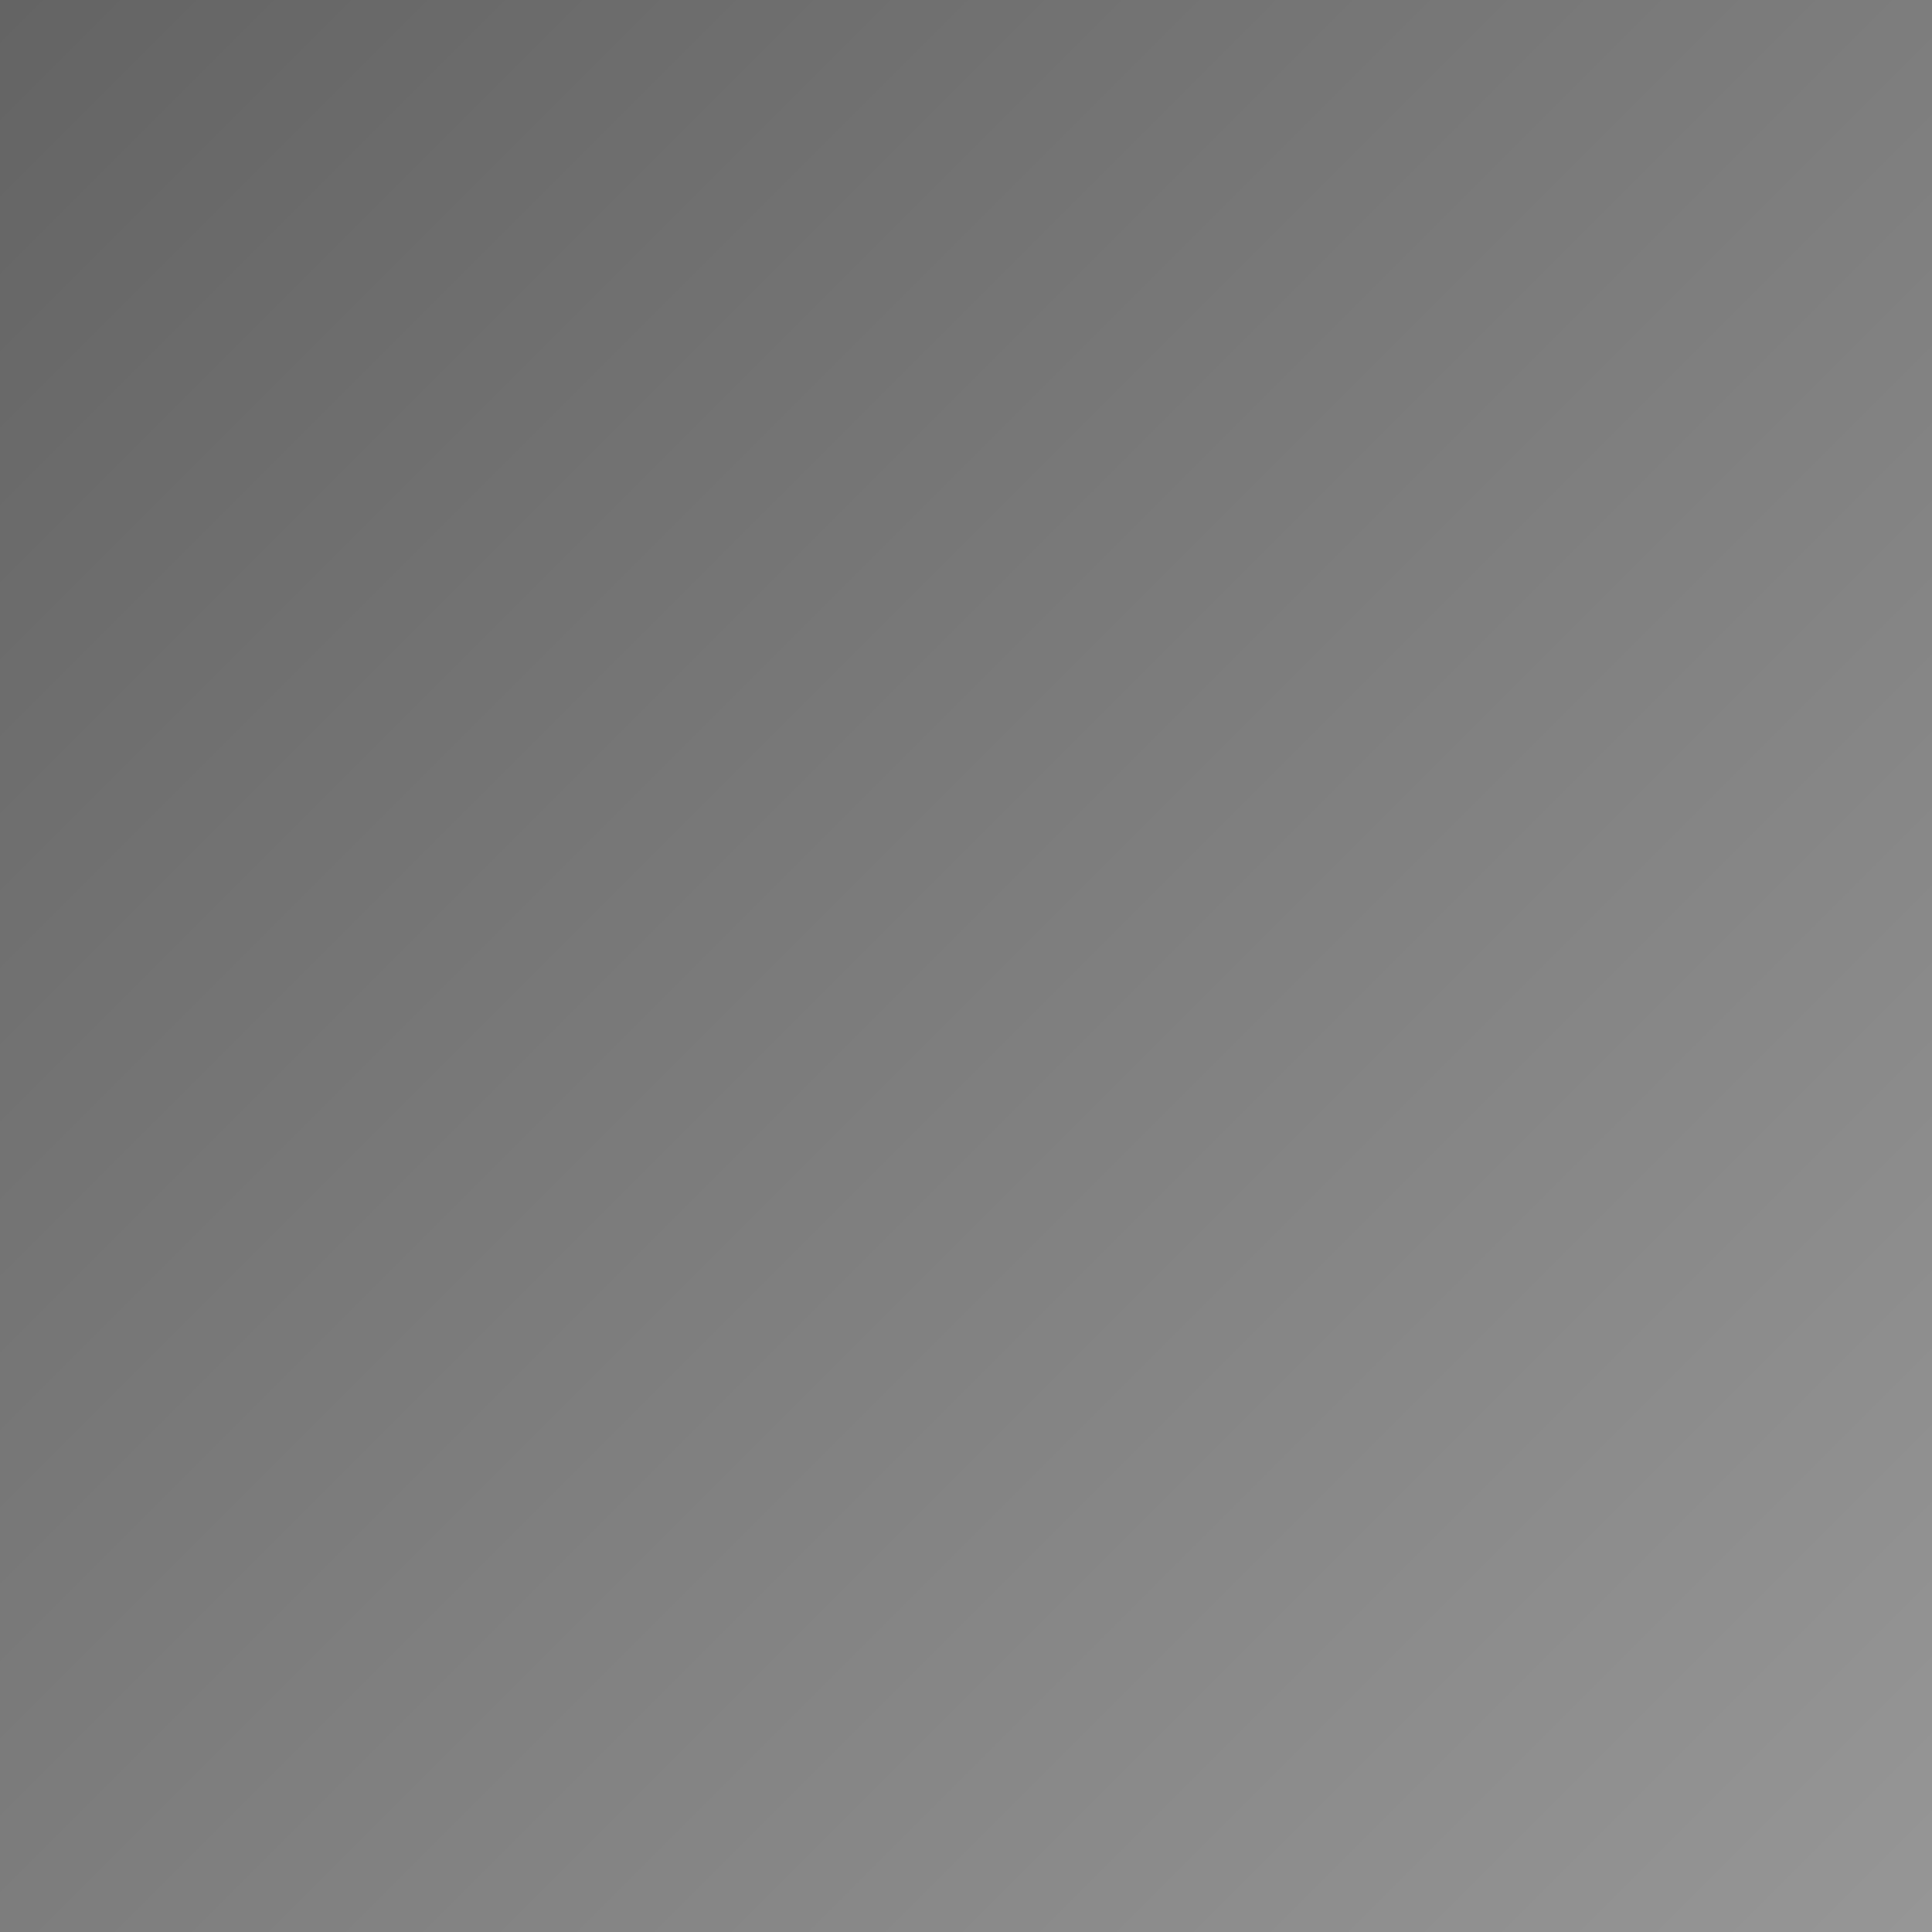
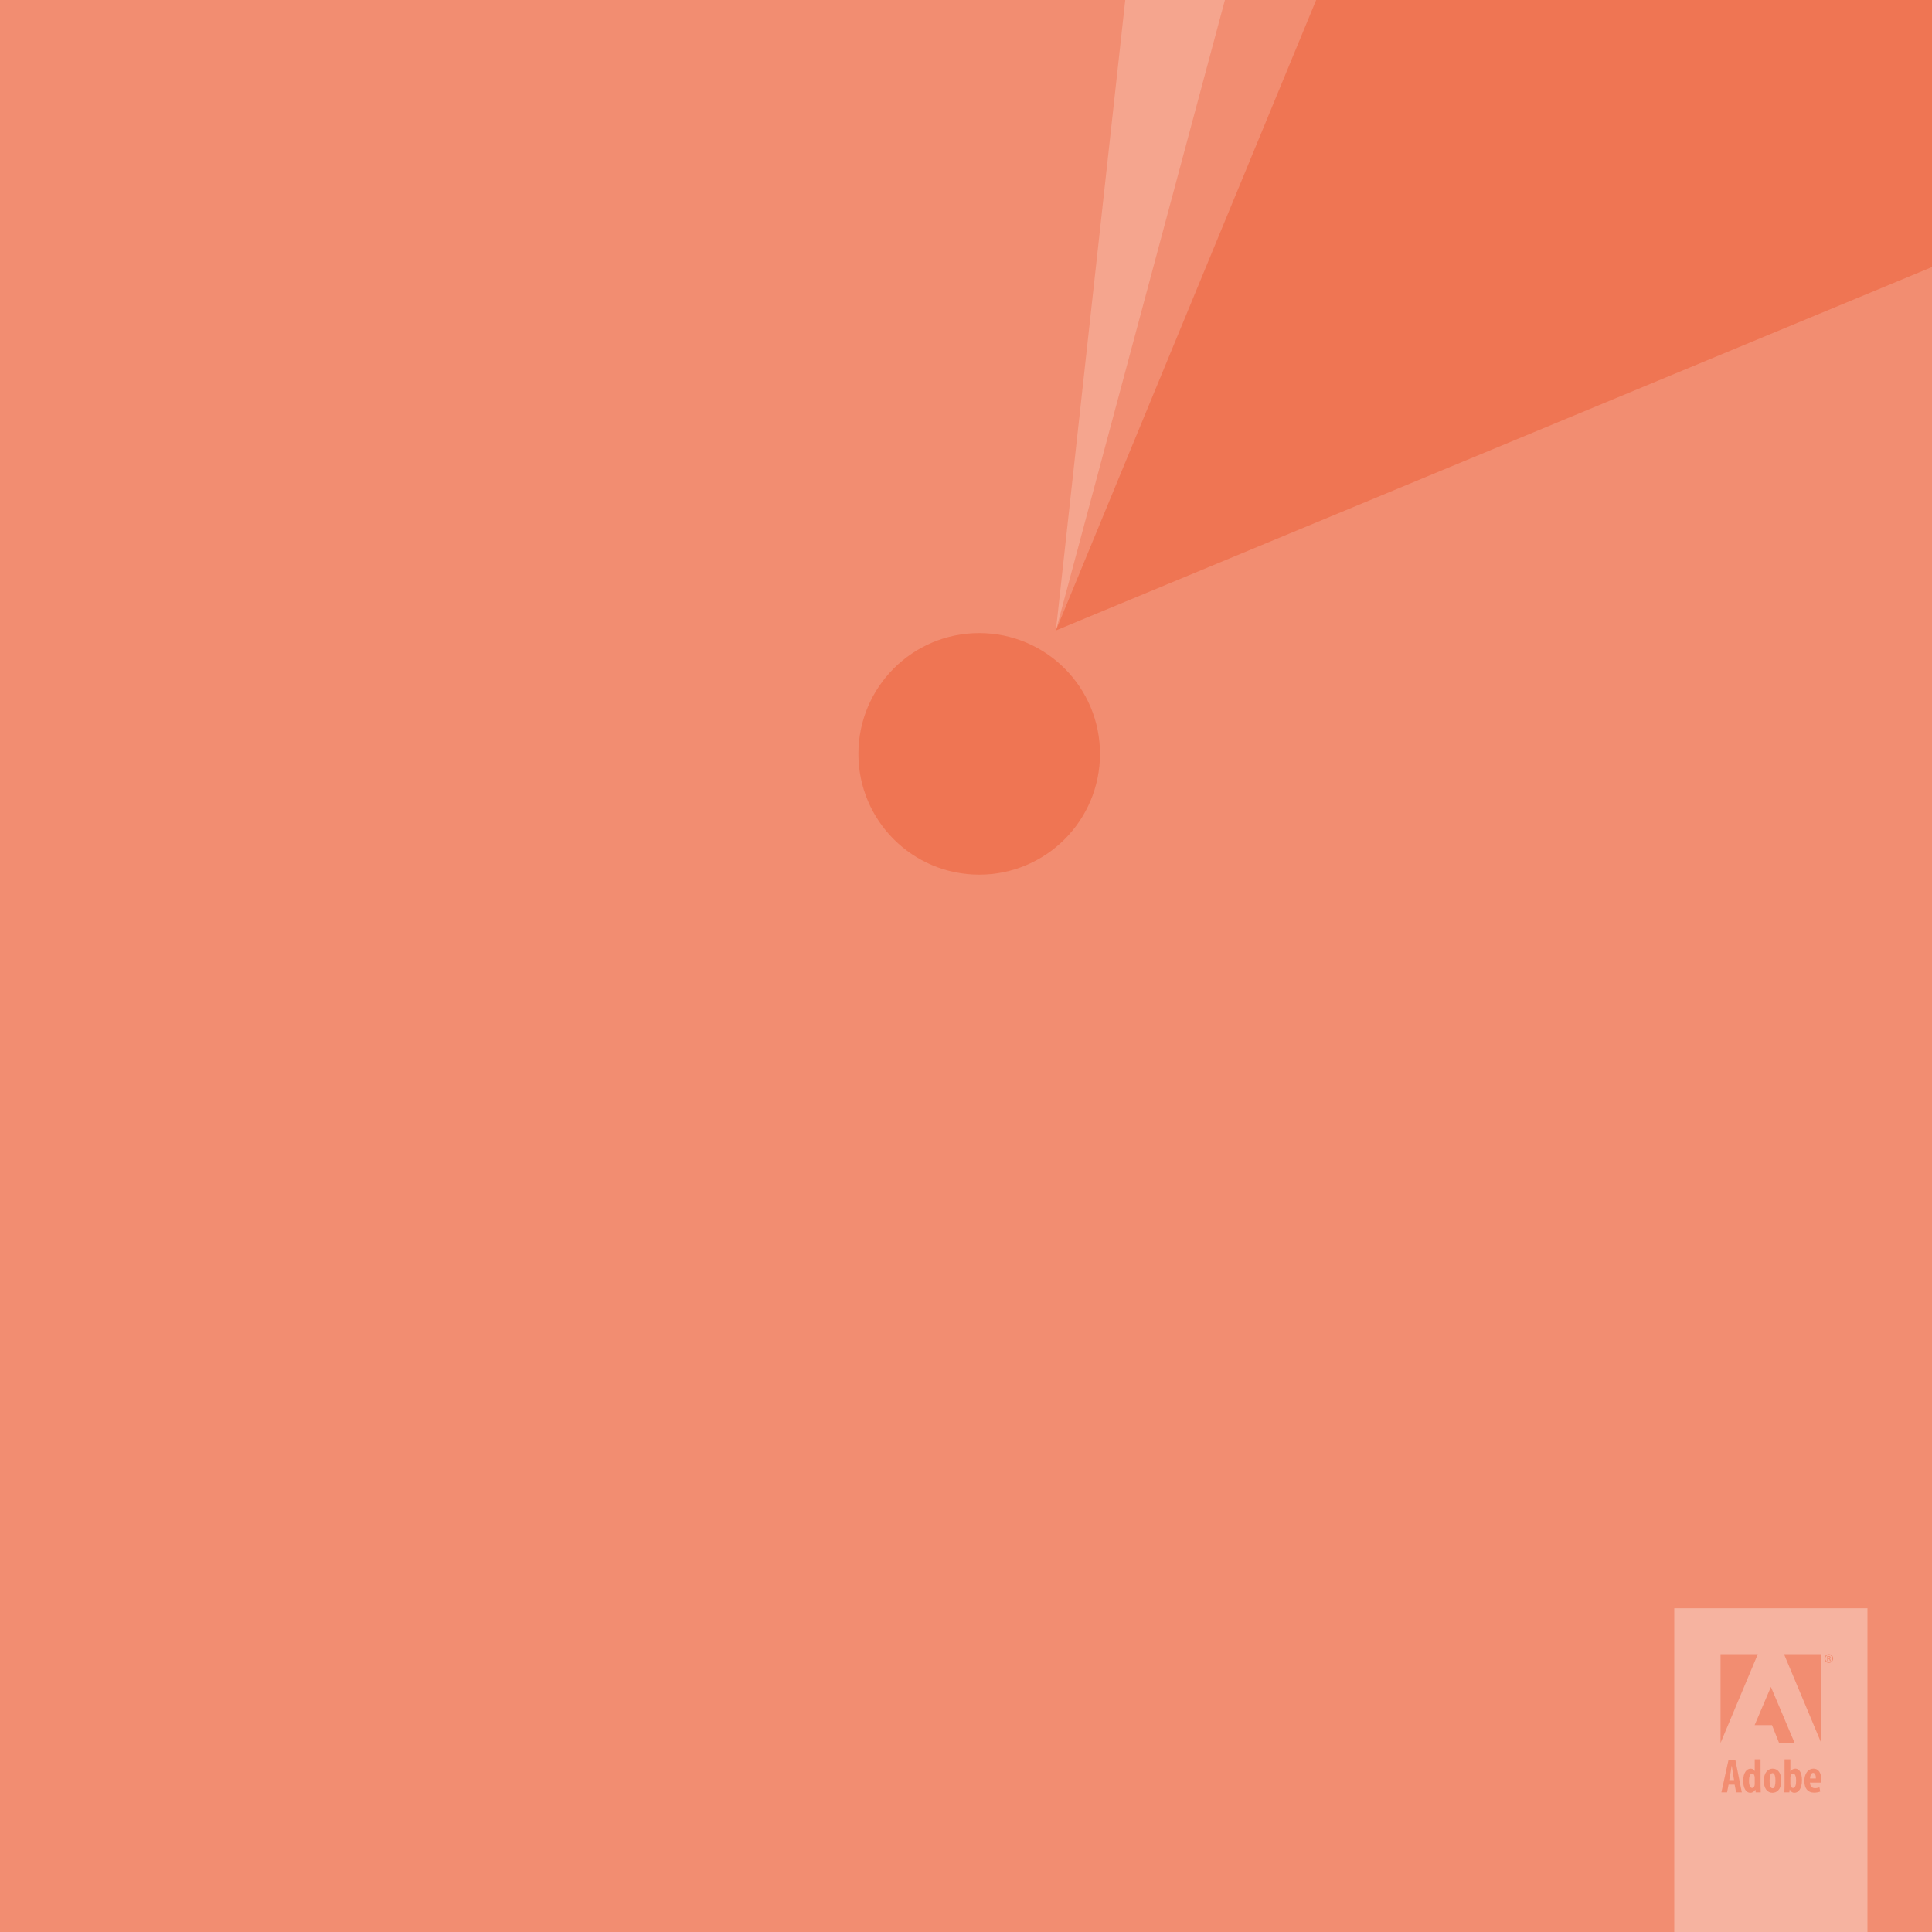
- <svg xmlns="http://www.w3.org/2000/svg" version="1.1" id="vs_back_04" x="0px" y="0px" width="1080px" height="1080px" viewBox="0 0 1080 1080" enable-background="new 0 0 1080 1080" xml:space="preserve">
-   <linearGradient id="SVGID_1_" gradientUnits="userSpaceOnUse" x1="1.15" y1="1.15" x2="1078.295" y2="1078.295">
-     <stop offset="0" style="stop-color:#646464" />
-     <stop offset="1" style="stop-color:#969696" />
-   </linearGradient>
-   <rect fill="url(#SVGID_1_)" width="1080" height="1080" />
+ <svg xmlns="http://www.w3.org/2000/svg" version="1.1" id="vs_bg" x="0px" y="0px" width="1080px" height="1080px" viewBox="0 0 1080 1080" enable-background="new 0 0 1080 1080" xml:space="preserve">
+   <rect fill="#F28D71" width="1080" height="1080" />
+   <g>
+     <path fill="#F6B3A0" d="M990.878,991.201c-1.375,0-1.667,2.389-1.667,4.219c0,2.221,0.368,4.268,1.693,4.268h0.027   c1.238,0,1.555-2.329,1.555-4.268C992.486,993.59,992.17,991.201,990.878,991.201z" />
+     <path fill="#F6B3A0" d="M1002.269,991.457c-0.618,0-1.14,0.673-1.317,1.392l-0.117,0.824v3.638c0,0.32,0.057,0.625,0.123,0.826   c0.329,1.098,0.886,1.363,1.326,1.363c1.254,0,1.771-1.586,1.771-4.132C1004.055,993.059,1003.507,991.457,1002.269,991.457z" />
+     <path fill="#F6B3A0" d="M979.49,991.457c-1.293,0-1.778,1.883-1.778,4.074c0,2.527,0.69,3.969,1.732,3.969   c0.488,0,1.046-0.25,1.351-1.306c0.066-0.206,0.108-0.497,0.108-0.827v-3.441l-0.049-0.778   C980.731,992.266,980.249,991.457,979.49,991.457z" />
+     <path fill="#F6B3A0" d="M968.093,987.111h-0.065c-0.199,1.219-0.467,3.025-0.666,4.103l-0.712,3.883h2.706l-0.659-3.892   C968.503,990.076,968.268,988.324,968.093,987.111z" />
+     <path fill="#F6B3A0" d="M935.929,899.039V1080h108V899.039H935.929z M1018.092,924.713v49.635l-20.802-49.635H1018.092z    M1003.211,974.346h-8.688l-3.971-9.982h-9.707l9.106-21.361L1003.211,974.346z M961.795,924.713h20.826l-20.826,49.635V924.713z    M970.504,1001.959l-0.838-4.318h-3.371l-0.856,4.318h-3.176l3.953-17.981h3.885l3.592,17.981H970.504z M981.455,1001.963   l-0.188-1.502h-0.066c-0.47,0.925-1.497,1.718-2.718,1.718c-2.694,0-4.029-2.961-4.029-6.702c0-4.549,1.998-6.761,4.156-6.761   c1.127,0,1.871,0.552,2.239,1.347h0.054v-6.565h3.261v14.733c0,1.176,0.057,2.607,0.105,3.732H981.455z M990.896,1002.179h-0.026   c-2.987,0-4.873-2.408-4.873-6.702c0-4.686,2.416-6.764,4.944-6.764c2.969,0,4.822,2.515,4.822,6.694   C995.763,1000.771,992.857,1002.179,990.896,1002.179z M1003.091,1002.179c-1.146,0-1.898-0.507-2.582-1.778h-0.066l-0.182,1.56   h-2.787c0.045-1.085,0.108-2.554,0.108-3.729v-14.733h3.252v6.787h0.051c0.642-0.997,1.495-1.571,2.739-1.571   c2.45,0,3.686,2.779,3.686,6.402C1007.31,999.713,1005.466,1002.179,1003.091,1002.179z M1017.995,996.514l-6.178-0.021   c0.036,2.359,1.281,3.128,2.824,3.128c0.985,0,1.825-0.213,2.446-0.454l0.443,2.33c-0.868,0.373-2.2,0.604-3.48,0.604   c-3.493,0-5.395-2.369-5.395-6.432c0-4.363,2.206-6.971,5.1-6.971c2.79,0,4.342,2.306,4.342,6.09   C1018.098,995.646,1018.059,996.127,1017.995,996.514z M1022.334,929.556c-1.341,0-2.429-1.076-2.429-2.434   c0-1.339,1.088-2.41,2.429-2.41h0.013c1.332,0,2.396,1.071,2.396,2.41C1024.742,928.479,1023.679,929.556,1022.334,929.556z" />
+     <path fill="#F6B3A0" d="M1022.208,926.134l-0.313,0.009v0.876h0.295c0.347,0,0.639-0.118,0.639-0.431   C1022.828,926.35,1022.66,926.134,1022.208,926.134z" />
+     <path fill="#F6B3A0" d="M1013.55,991.077c-1.187,0-1.684,1.733-1.72,3.125h3.272   C1015.111,992.367,1014.587,991.077,1013.55,991.077z" />
+     <path fill="#F6B3A0" d="M1022.347,925.123h-0.013c-1.066,0-1.925,0.896-1.925,2.007c0,1.118,0.858,2.012,1.938,2.012   c1.063,0.011,1.913-0.894,1.913-2.012C1024.26,926.02,1023.41,925.123,1022.347,925.123z M1022.916,928.529   c-0.066-0.08-0.117-0.326-0.175-0.688c-0.058-0.316-0.235-0.453-0.563-0.453h-0.283v1.141h-0.488v-2.684   c0.229-0.039,0.452-0.079,0.811-0.079c0.431,0,0.699,0.085,0.874,0.224l0.235,0.549c0,0.348-0.229,0.574-0.521,0.648v0.023   c0.234,0.043,0.386,0.255,0.437,0.654c0.069,0.42,0.127,0.584,0.169,0.664H1022.916z" />
+   </g>
+   <circle fill="#EF7553" cx="547.376" cy="421.413" r="67.526" />
+   <polygon fill="#EF7553" points="590.25,352.423 735.746,0 1080,0 1080,149.276 " />
+   <polygon fill="#F5A58E" points="590.25,352.423 684.736,0 629.027,0 " />
</svg>
